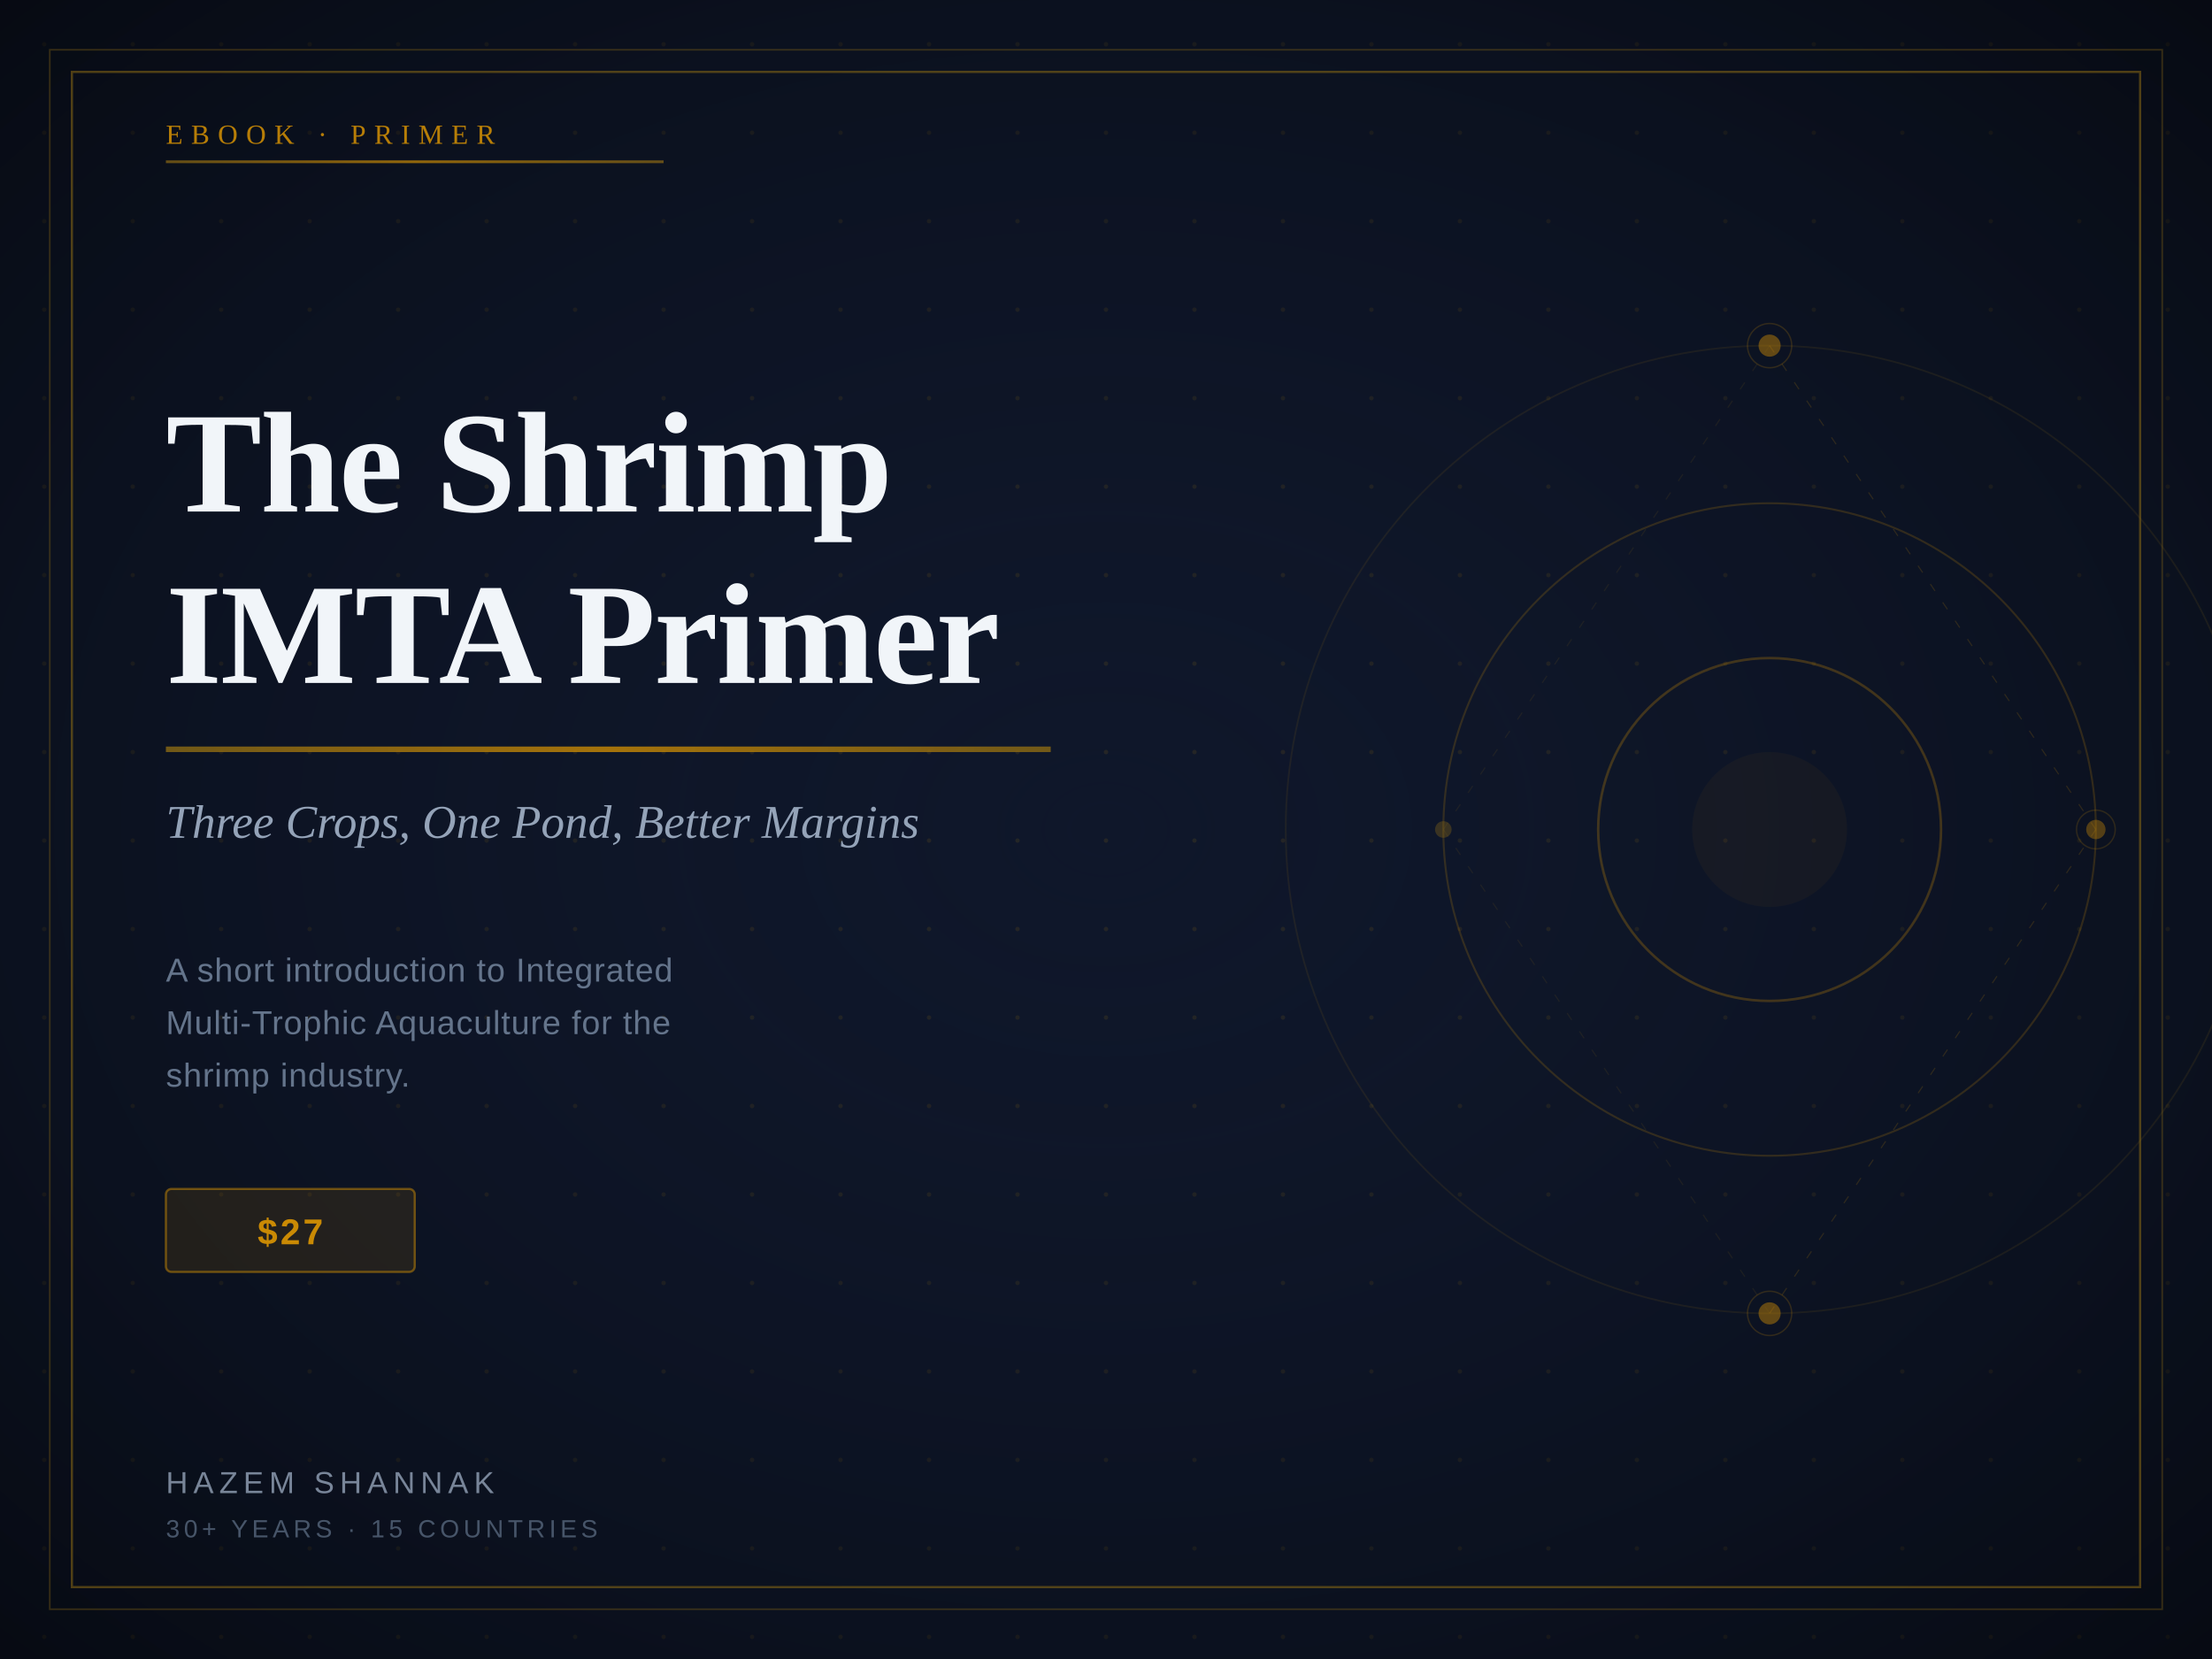
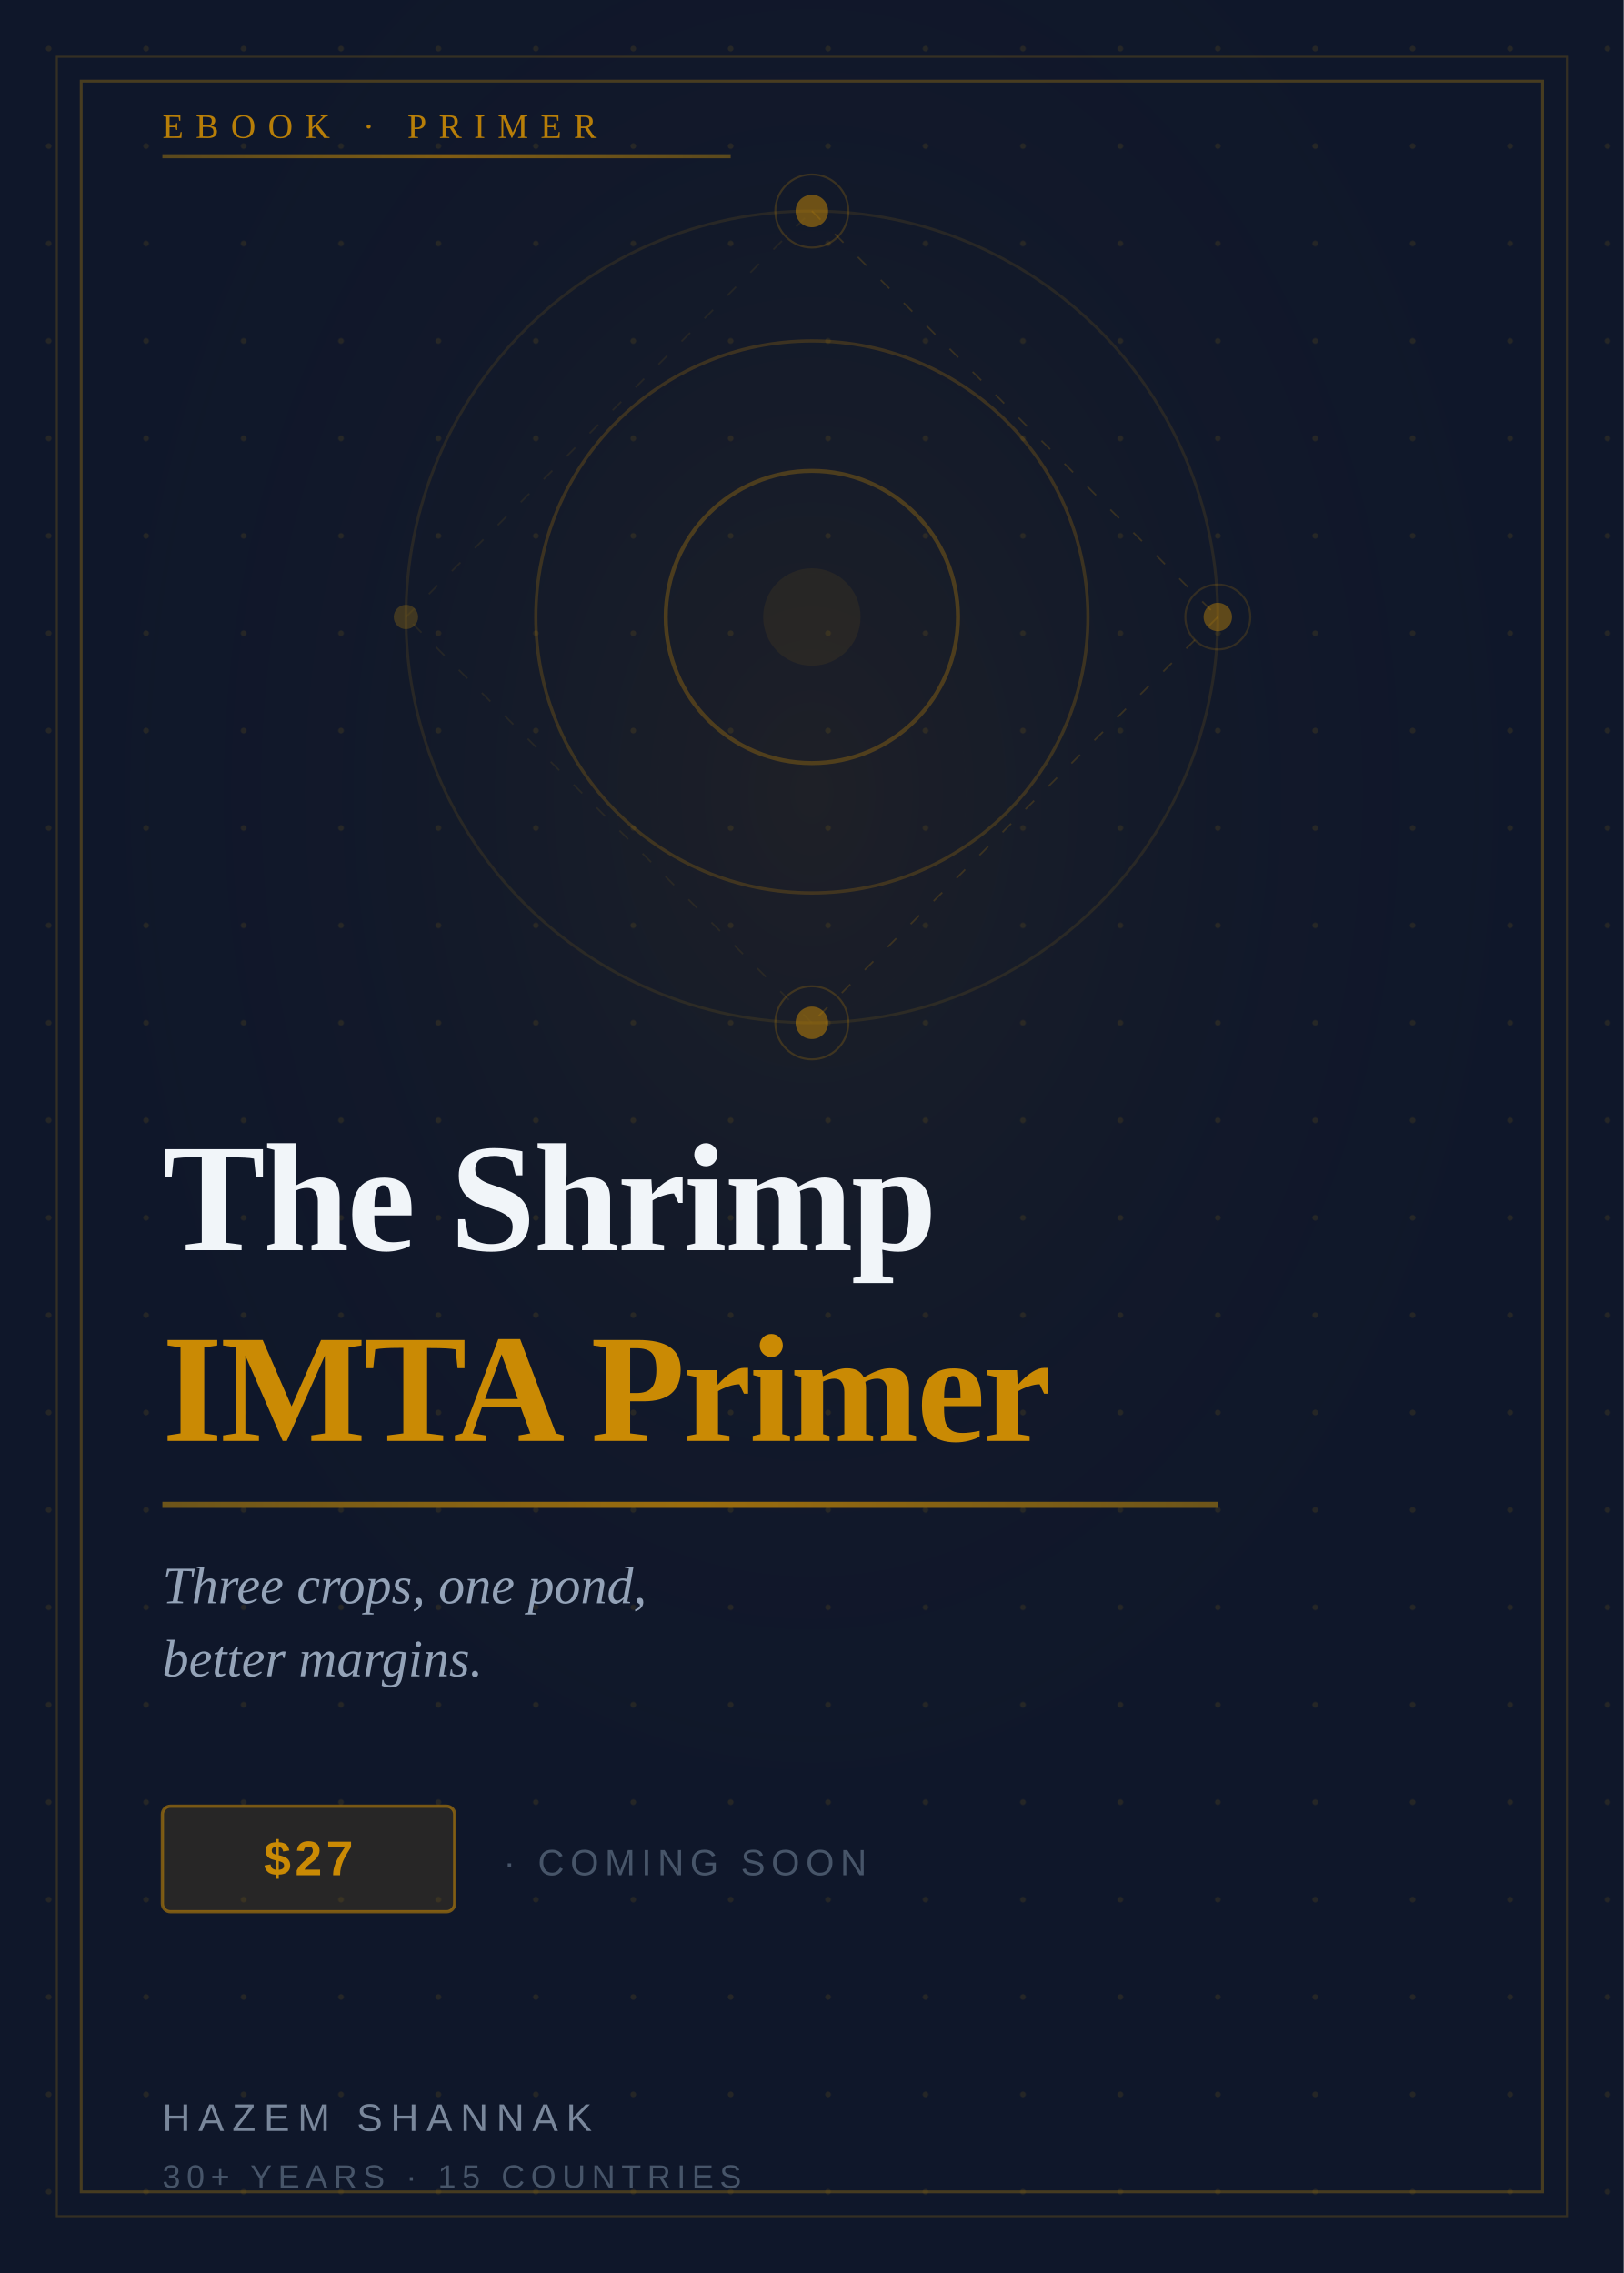
- <svg xmlns="http://www.w3.org/2000/svg" viewBox="0 0 800 600" width="800" height="600">
+ <svg xmlns="http://www.w3.org/2000/svg" viewBox="0 0 400 560" width="400" height="560">
  <defs>
-     <pattern id="dots" x="0" y="0" width="32" height="32" patternUnits="userSpaceOnUse">
-       <circle cx="16" cy="16" r="0.8" fill="#8B6914" opacity="0.18" />
+     <pattern id="dots-im" x="0" y="0" width="24" height="24" patternUnits="userSpaceOnUse">
+       <circle cx="12" cy="12" r="0.7" fill="#8B6914" opacity="0.18" />
    </pattern>
-     <radialGradient id="vignette" cx="50%" cy="50%" r="70%">
-       <stop offset="0%" stop-color="#0F172A" stop-opacity="0" />
-       <stop offset="100%" stop-color="#000000" stop-opacity="0.55" />
+     <radialGradient id="glow-im" cx="50%" cy="35%" r="50%">
+       <stop offset="0%" stop-color="#CA8A04" stop-opacity="0.08" />
+       <stop offset="100%" stop-color="#0F172A" stop-opacity="0" />
    </radialGradient>
-     <linearGradient id="gold" x1="0%" y1="0%" x2="100%" y2="0%">
+     <linearGradient id="gold-im" x1="0%" y1="0%" x2="100%" y2="0%">
      <stop offset="0%" stop-color="#8B6914" />
      <stop offset="50%" stop-color="#CA8A04" />
      <stop offset="100%" stop-color="#8B6914" />
    </linearGradient>
  </defs>
-   <rect width="800" height="600" fill="#0F172A" />
-   <rect width="800" height="600" fill="url(#dots)" />
-   <rect width="800" height="600" fill="url(#vignette)" />
-   <rect x="18" y="18" width="764" height="564" fill="none" stroke="#8B6914" stroke-width="0.6" opacity="0.35" />
-   <rect x="26" y="26" width="748" height="548" fill="none" stroke="#8B6914" stroke-width="0.8" opacity="0.55" />
-   <circle cx="640" cy="300" r="175" fill="none" stroke="#8B6914" stroke-width="0.6" opacity="0.14" />
-   <circle cx="640" cy="300" r="118" fill="none" stroke="#CA8A04" stroke-width="0.7" opacity="0.20" />
-   <circle cx="640" cy="300" r="62" fill="none" stroke="#CA8A04" stroke-width="0.9" opacity="0.28" />
-   <circle cx="640" cy="300" r="28" fill="#CA8A04" opacity="0.05" />
-   <circle cx="640" cy="125" r="4" fill="#CA8A04" opacity="0.45" />
-   <circle cx="640" cy="125" r="8" fill="none" stroke="#CA8A04" stroke-width="0.5" opacity="0.2" />
-   <circle cx="758" cy="300" r="3.5" fill="#CA8A04" opacity="0.38" />
-   <circle cx="758" cy="300" r="7" fill="none" stroke="#CA8A04" stroke-width="0.5" opacity="0.18" />
-   <circle cx="640" cy="475" r="4" fill="#CA8A04" opacity="0.45" />
-   <circle cx="640" cy="475" r="8" fill="none" stroke="#CA8A04" stroke-width="0.5" opacity="0.2" />
-   <circle cx="522" cy="300" r="3" fill="#8B6914" opacity="0.35" />
-   <line x1="640" y1="125" x2="758" y2="300" stroke="#CA8A04" stroke-width="0.4" stroke-dasharray="3,5" opacity="0.18" />
-   <line x1="758" y1="300" x2="640" y2="475" stroke="#CA8A04" stroke-width="0.4" stroke-dasharray="3,5" opacity="0.18" />
-   <line x1="640" y1="475" x2="522" y2="300" stroke="#8B6914" stroke-width="0.4" stroke-dasharray="3,5" opacity="0.14" />
-   <line x1="522" y1="300" x2="640" y2="125" stroke="#8B6914" stroke-width="0.4" stroke-dasharray="3,5" opacity="0.14" />
-   <rect x="60" y="58" width="180" height="1" fill="url(#gold)" opacity="0.7" />
-   <text x="60" y="52" font-family="Georgia, 'Times New Roman', serif" font-size="10" fill="#CA8A04" letter-spacing="3" opacity="0.9">EBOOK · PRIMER</text>
-   <text x="60" y="185" font-family="Georgia, 'Times New Roman', serif" font-size="52" font-weight="700" fill="#F1F5F9" letter-spacing="-0.5">The Shrimp</text>
-   <text x="60" y="247" font-family="Georgia, 'Times New Roman', serif" font-size="52" font-weight="700" fill="#F1F5F9" letter-spacing="-0.5">IMTA Primer</text>
-   <rect x="60" y="270" width="320" height="2" fill="url(#gold)" opacity="0.8" />
-   <text x="60" y="303" font-family="Georgia, 'Times New Roman', serif" font-size="17" font-style="italic" fill="#94A3B8">Three Crops, One Pond, Better Margins</text>
-   <text x="60" y="355" font-family="Arial, Helvetica, sans-serif" font-size="12" fill="#64748B" letter-spacing="0.3">A short introduction to Integrated</text>
-   <text x="60" y="374" font-family="Arial, Helvetica, sans-serif" font-size="12" fill="#64748B" letter-spacing="0.3">Multi-Trophic Aquaculture for the</text>
-   <text x="60" y="393" font-family="Arial, Helvetica, sans-serif" font-size="12" fill="#64748B" letter-spacing="0.3">shrimp industry.</text>
-   <rect x="60" y="430" width="90" height="30" rx="2" fill="#CA8A04" opacity="0.12" />
-   <rect x="60" y="430" width="90" height="30" rx="2" fill="none" stroke="#CA8A04" stroke-width="0.8" opacity="0.5" />
-   <text x="105" y="450" font-family="Arial, Helvetica, sans-serif" font-size="13" font-weight="700" fill="#CA8A04" text-anchor="middle" letter-spacing="1">$27</text>
-   <text x="60" y="540" font-family="Arial, Helvetica, sans-serif" font-size="11" fill="#94A3B8" letter-spacing="2" opacity="0.8">HAZEM SHANNAK</text>
-   <text x="60" y="556" font-family="Arial, Helvetica, sans-serif" font-size="9" fill="#475569" letter-spacing="1.5">30+ YEARS · 15 COUNTRIES</text>
+   <rect width="400" height="560" fill="#0F172A" />
+   <rect width="400" height="560" fill="url(#dots-im)" />
+   <rect width="400" height="560" fill="url(#glow-im)" />
+   <rect x="14" y="14" width="372" height="532" fill="none" stroke="#8B6914" stroke-width="0.5" opacity="0.3" />
+   <rect x="20" y="20" width="360" height="520" fill="none" stroke="#8B6914" stroke-width="0.7" opacity="0.45" />
+   <circle cx="200" cy="152" r="100" fill="none" stroke="#8B6914" stroke-width="0.7" opacity="0.18" />
+   <circle cx="200" cy="152" r="68" fill="none" stroke="#CA8A04" stroke-width="0.8" opacity="0.22" />
+   <circle cx="200" cy="152" r="36" fill="none" stroke="#CA8A04" stroke-width="1" opacity="0.30" />
+   <circle cx="200" cy="152" r="12" fill="#CA8A04" opacity="0.08" />
+   <circle cx="200" cy="52" r="4" fill="#CA8A04" opacity="0.5" />
+   <circle cx="200" cy="52" r="9" fill="none" stroke="#CA8A04" stroke-width="0.5" opacity="0.22" />
+   <circle cx="300" cy="152" r="3.5" fill="#CA8A04" opacity="0.42" />
+   <circle cx="300" cy="152" r="8" fill="none" stroke="#CA8A04" stroke-width="0.5" opacity="0.18" />
+   <circle cx="200" cy="252" r="4" fill="#CA8A04" opacity="0.5" />
+   <circle cx="200" cy="252" r="9" fill="none" stroke="#CA8A04" stroke-width="0.5" opacity="0.22" />
+   <circle cx="100" cy="152" r="3" fill="#8B6914" opacity="0.38" />
+   <line x1="200" y1="52" x2="300" y2="152" stroke="#CA8A04" stroke-width="0.4" stroke-dasharray="3,5" opacity="0.2" />
+   <line x1="300" y1="152" x2="200" y2="252" stroke="#CA8A04" stroke-width="0.4" stroke-dasharray="3,5" opacity="0.2" />
+   <line x1="200" y1="252" x2="100" y2="152" stroke="#8B6914" stroke-width="0.4" stroke-dasharray="3,5" opacity="0.15" />
+   <line x1="100" y1="152" x2="200" y2="52" stroke="#8B6914" stroke-width="0.4" stroke-dasharray="3,5" opacity="0.15" />
+   <rect x="40" y="38" width="140" height="1" fill="url(#gold-im)" opacity="0.6" />
+   <text x="40" y="34" font-family="Georgia,'Times New Roman',serif" font-size="8.5" fill="#CA8A04" letter-spacing="3" opacity="0.9">EBOOK · PRIMER</text>
+   <text x="40" y="308" font-family="Georgia,'Times New Roman',serif" font-size="38" font-weight="700" fill="#F1F5F9" letter-spacing="-0.5">The Shrimp</text>
+   <text x="40" y="355" font-family="Georgia,'Times New Roman',serif" font-size="38" font-weight="700" fill="#CA8A04" letter-spacing="-0.5">IMTA Primer</text>
+   <rect x="40" y="370" width="260" height="1.5" fill="url(#gold-im)" opacity="0.75" />
+   <text x="40" y="395" font-family="Georgia,'Times New Roman',serif" font-size="13" font-style="italic" fill="#94A3B8">Three crops, one pond,</text>
+   <text x="40" y="413" font-family="Georgia,'Times New Roman',serif" font-size="13" font-style="italic" fill="#94A3B8">better margins.</text>
+   <rect x="40" y="445" width="72" height="26" rx="2" fill="#CA8A04" opacity="0.13" />
+   <rect x="40" y="445" width="72" height="26" rx="2" fill="none" stroke="#CA8A04" stroke-width="0.8" opacity="0.55" />
+   <text x="76" y="462" font-family="Arial,Helvetica,sans-serif" font-size="12" font-weight="700" fill="#CA8A04" text-anchor="middle" letter-spacing="1">$27</text>
+   <text x="124" y="462" font-family="Arial,Helvetica,sans-serif" font-size="9" fill="#475569" letter-spacing="1.5">· COMING SOON</text>
+   <text x="40" y="525" font-family="Arial,Helvetica,sans-serif" font-size="9.5" fill="#94A3B8" letter-spacing="2" opacity="0.8">HAZEM SHANNAK</text>
+   <text x="40" y="539" font-family="Arial,Helvetica,sans-serif" font-size="8" fill="#475569" letter-spacing="1.5">30+ YEARS · 15 COUNTRIES</text>
</svg>
